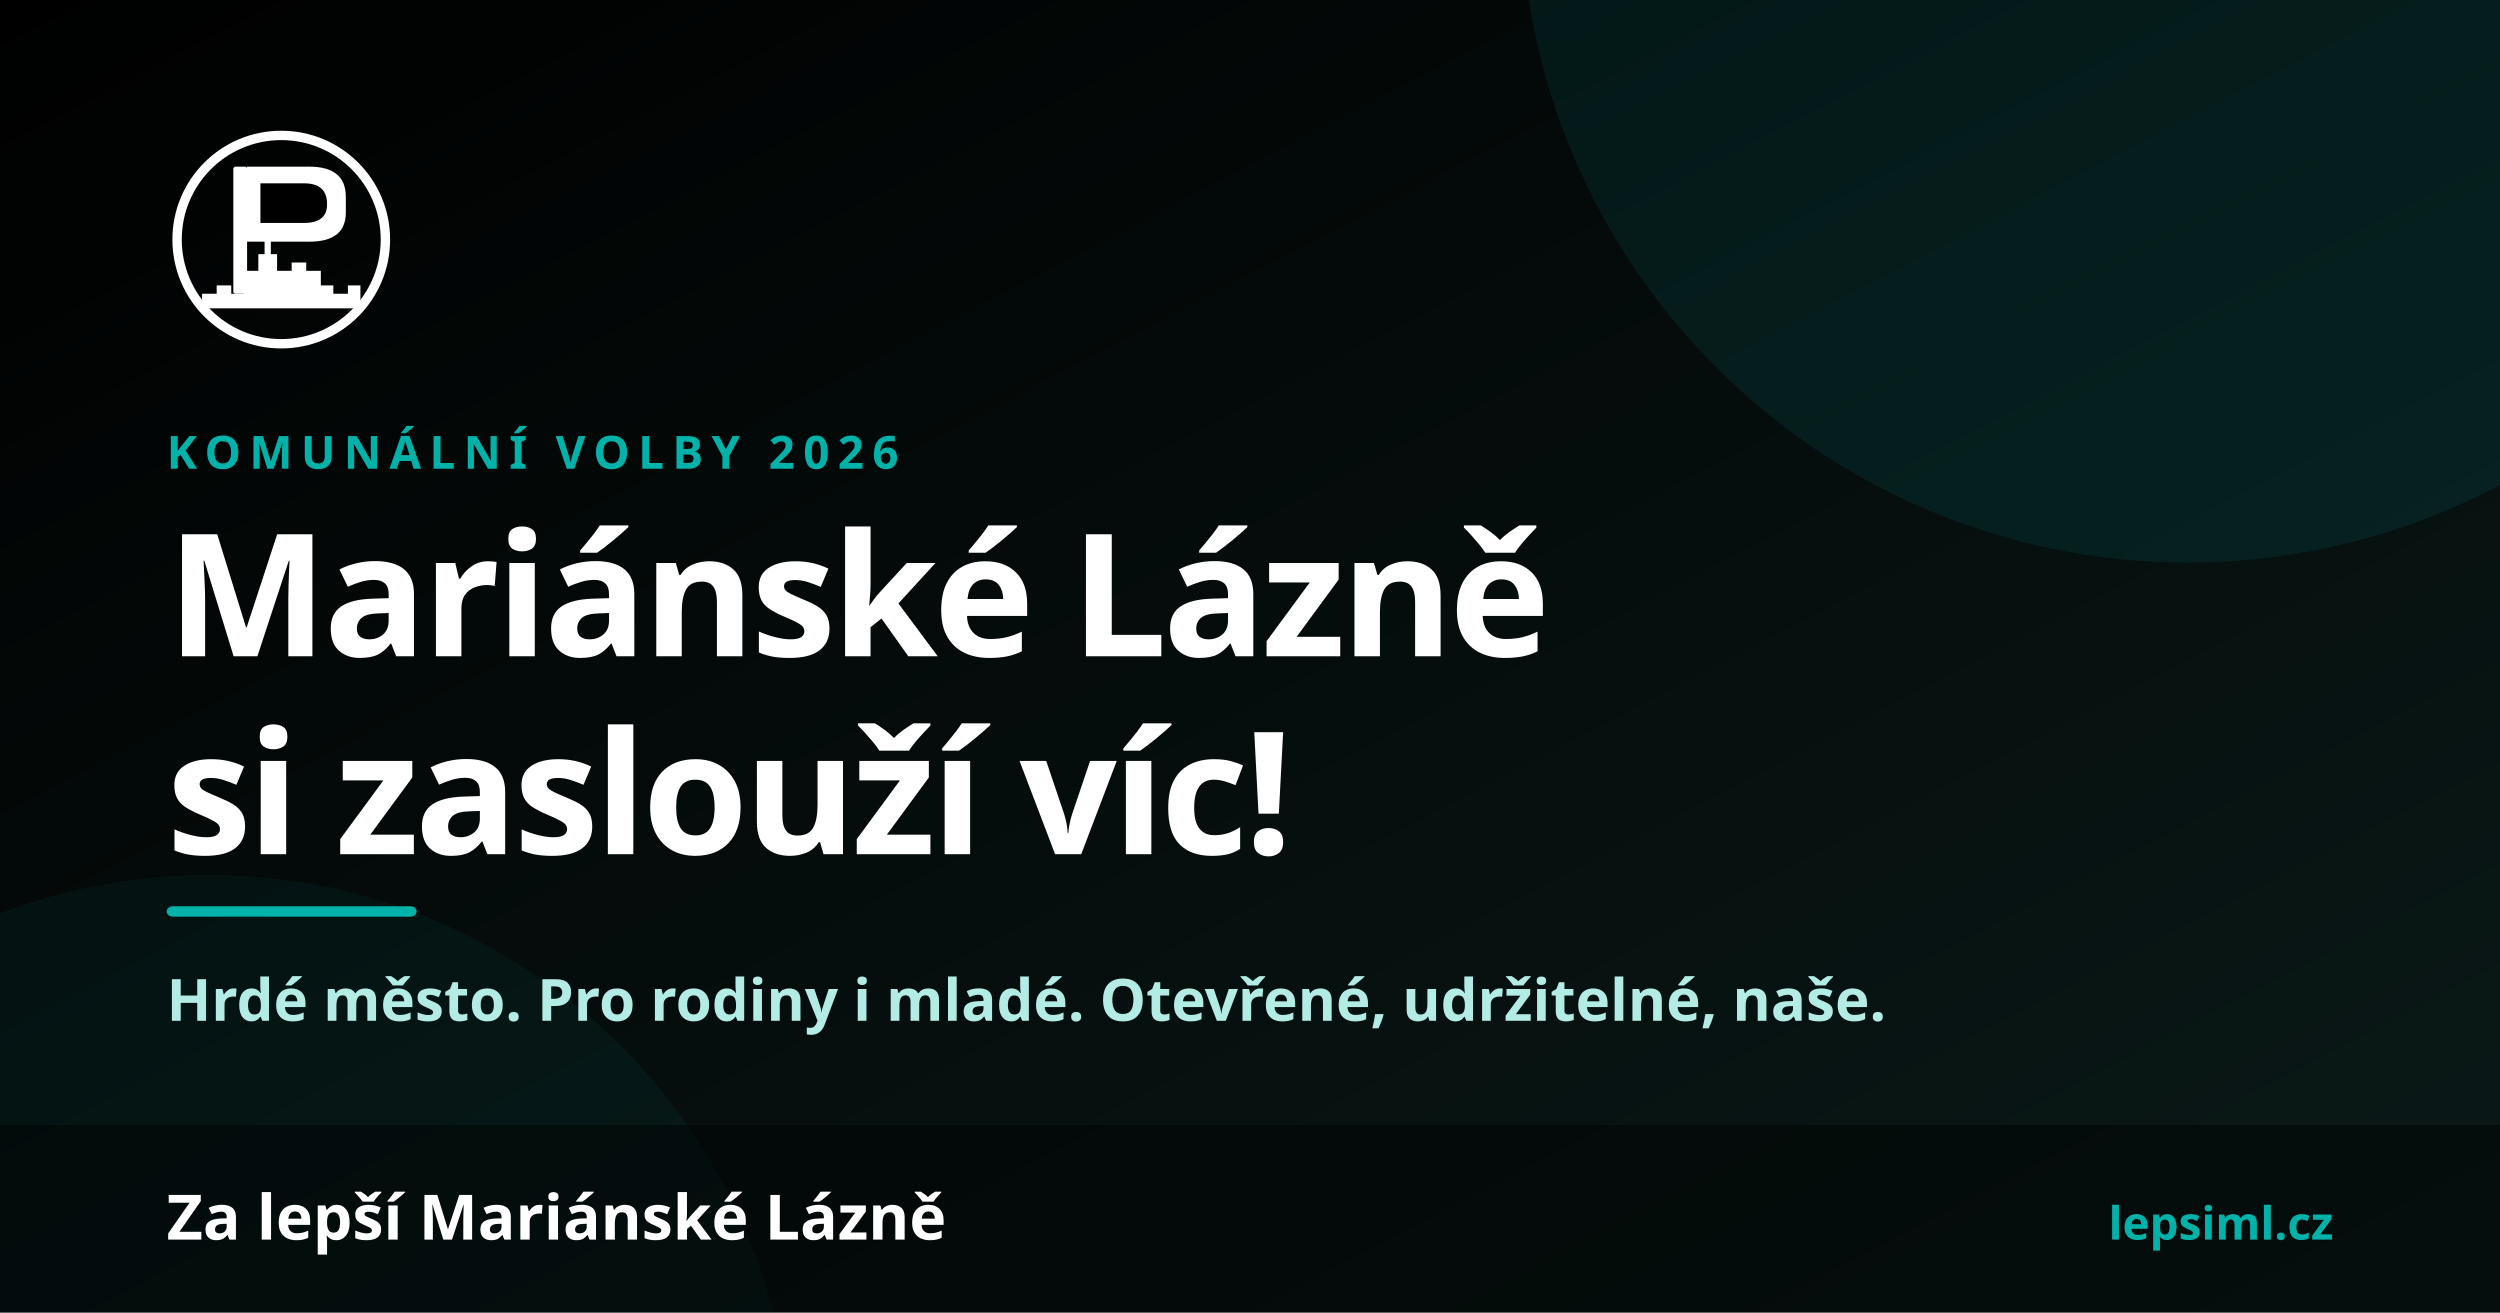
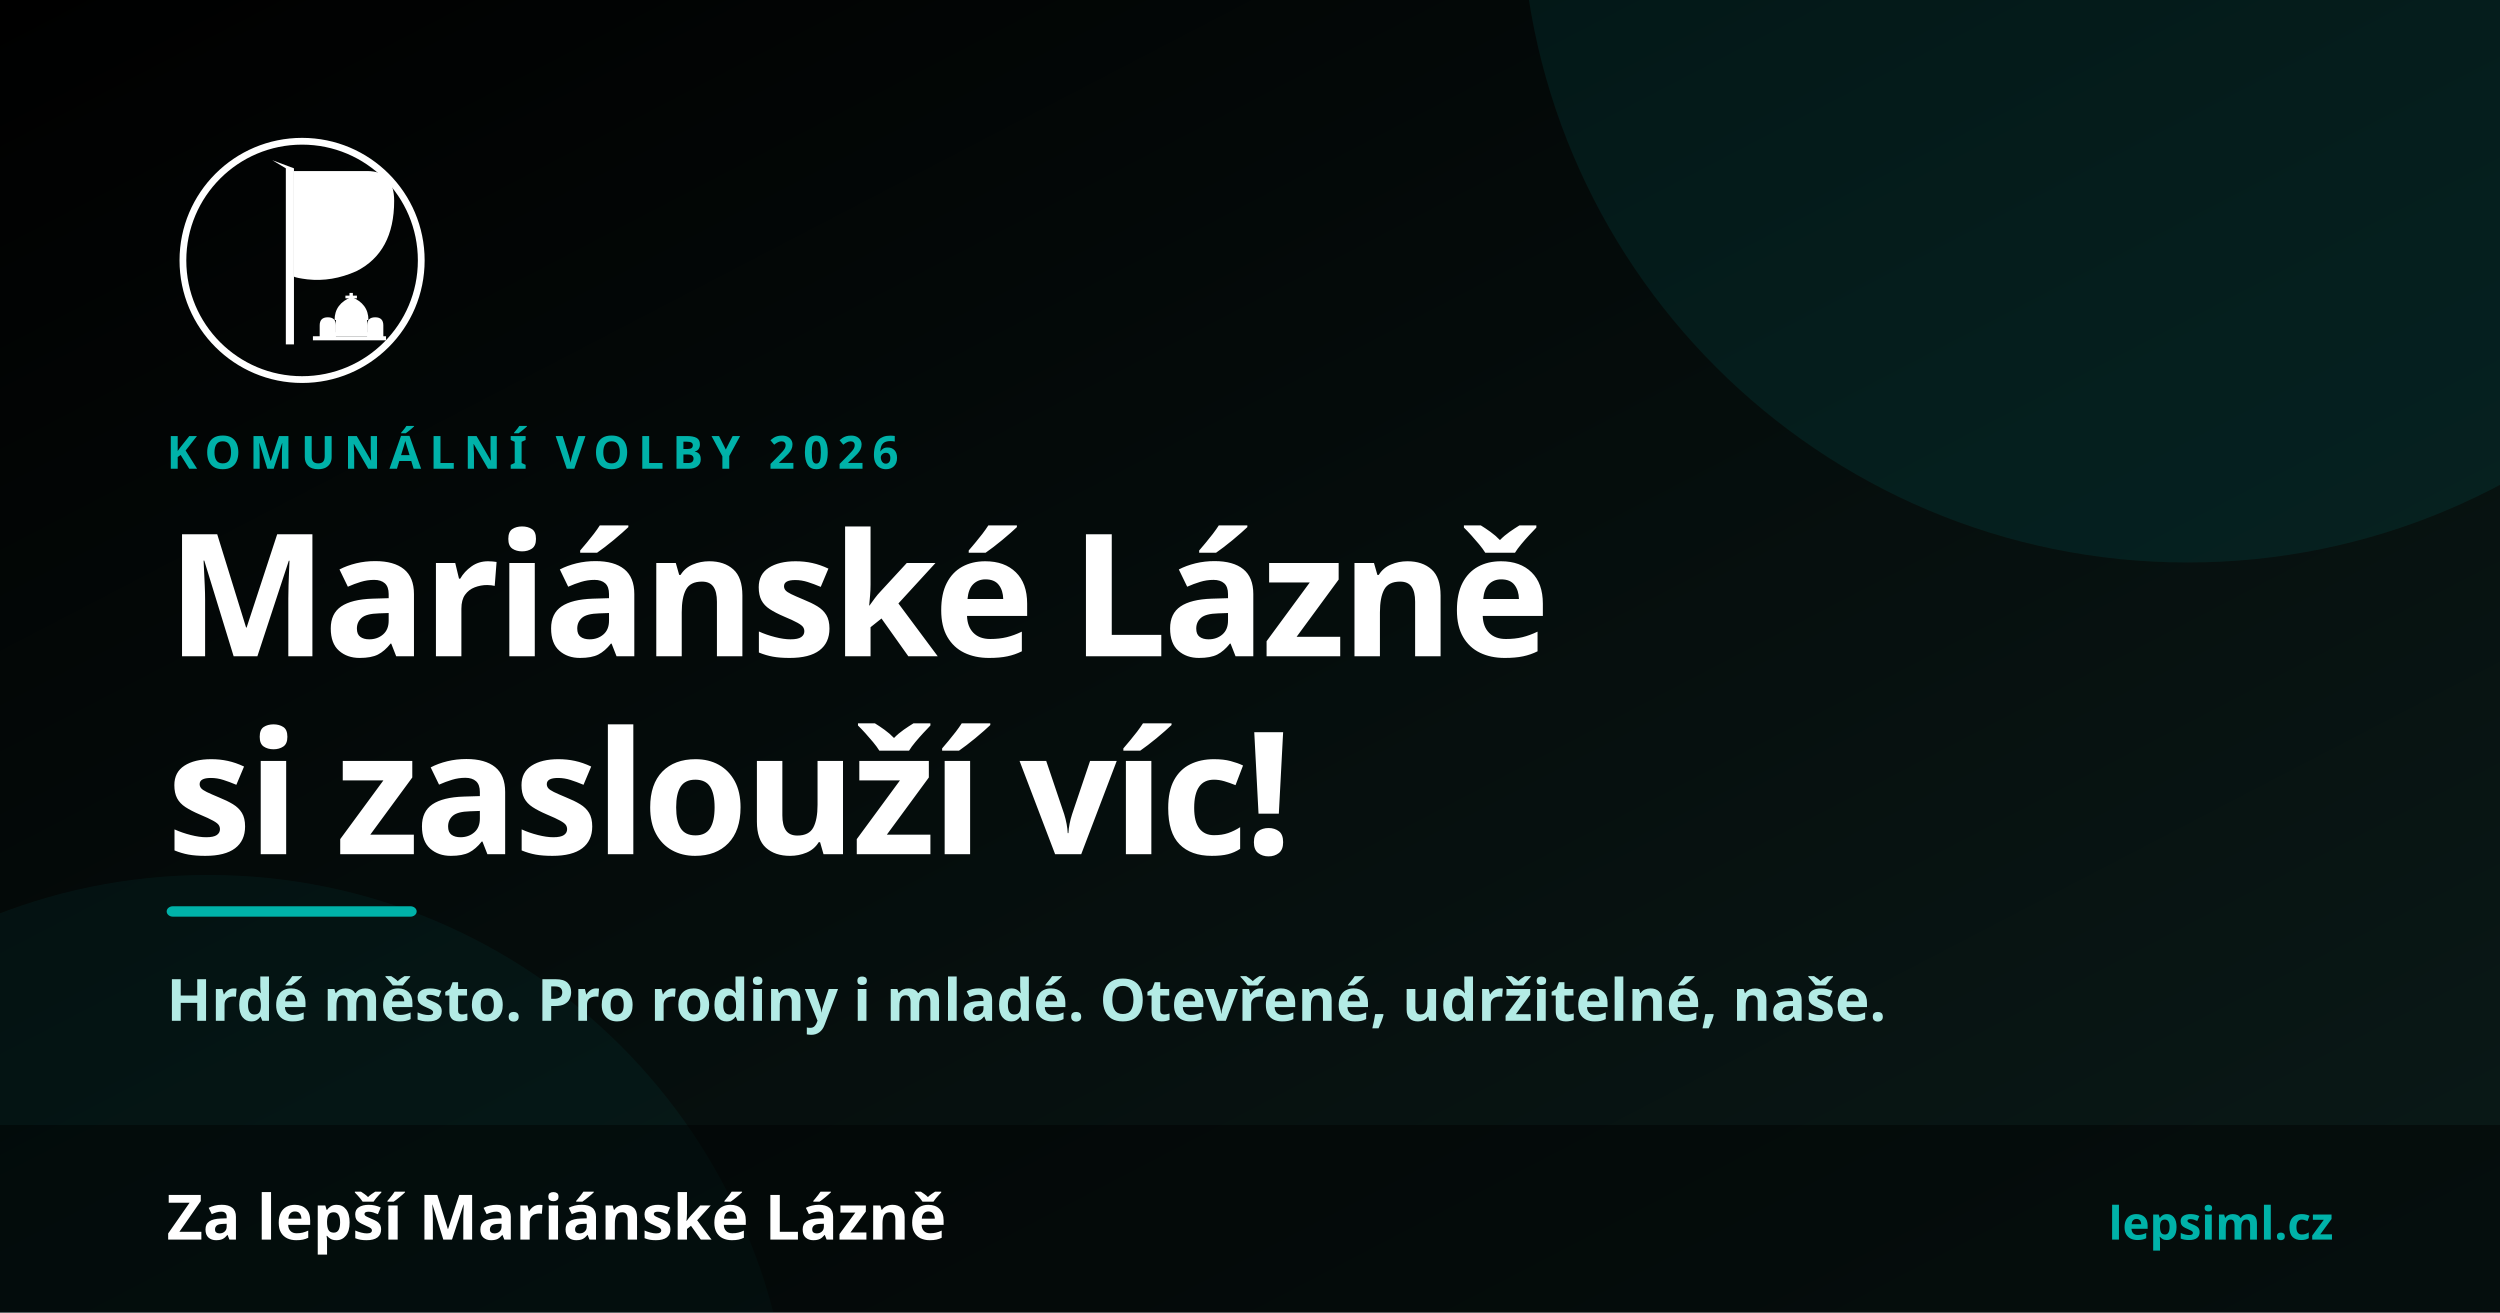
<svg xmlns="http://www.w3.org/2000/svg" viewBox="0 0 1200 630" width="1200" height="630">
  <defs>
    <linearGradient id="bg" x1="0" y1="0" x2="1" y2="1">
      <stop offset="0%" stop-color="#000000" />
      <stop offset="100%" stop-color="#0a1a18" />
    </linearGradient>
  </defs>
  <rect width="1200" height="630" fill="url(#bg)" />
  <circle cx="1050" cy="-50" r="320" fill="#00b2a9" opacity="0.10" />
  <circle cx="100" cy="700" r="280" fill="#00b2a9" opacity="0.06" />
-   <g transform="translate(80, 60)">
-     <circle cx="55" cy="55" r="50" fill="none" stroke="#ffffff" stroke-width="4.5" />
+   <g transform="translate(80, 60) scale(0.65)">
+     <circle cx="100" cy="100" r="88" fill="none" stroke="#ffffff" stroke-width="5" />
+     <path fill="#ffffff" d="M 78 26 L 94 32 L 94 162 L 88 162 L 88 32 Z" />
+     <path fill="#ffffff" d="M 94 34 L 148 34 Q 168 34 168 56 Q 168 94 140 108 Q 122 116 104 114 Q 96 113 94 112 Z" />
    <g fill="#ffffff">
-       <rect x="32" y="20" width="6.6" height="61" rx="1" />
-       <path d="M 38.5 20 H 68.5 Q 86 20 86 34.5 V 42 Q 86 56 68.5 56 H 38.5 Z" />
+       <rect x="135" y="124" width="2.5" height="8" />
+       <rect x="132" y="126" width="8.5" height="2" />
+       <path d="M 124 144 Q 124 132 136.5 127 Q 149 132 149 144 Z" />
+       <rect x="125" y="144" width="23" height="11" />
+       <path d="M 113 158 V 148 Q 113 142 119 142 Q 125 142 125 148 V 158 Z" />
+       <path d="M 148 158 V 148 Q 148 142 154 142 Q 160 142 160 148 V 158 Z" />
+       <rect x="116" y="153" width="42" height="3" />
+       <rect x="108" y="156" width="54" height="3" />
    </g>
-     <path d="M 45 28 H 66 Q 77 28 77 38 Q 77 47 66 47 H 45 Z" fill="#000000" />
-     <path fill="#ffffff" d="M 17 88 V 81 H 24 V 77 H 31 V 81 H 37 V 70 H 44 V 62 H 47 V 55 H 50 V 62 H 53 V 70 H 60 V 66 H 67 V 70 H 74 V 77 H 80 V 81 H 87 V 77 H 93 V 88 Z" />
  </g>
  <text x="80" y="225" font-family="'Source Sans 3',system-ui,sans-serif" font-weight="700" font-size="22" fill="#00b2a9" letter-spacing="4">
    KOMUNÁLNÍ VOLBY 2026
  </text>
  <text x="80" y="315" font-family="'Source Sans 3',system-ui,sans-serif" font-weight="800" font-size="82" fill="#FFFFFF" letter-spacing="-2">
    Mariánské Lázně
  </text>
  <text x="80" y="410" font-family="'Source Sans 3',system-ui,sans-serif" font-weight="800" font-size="82" fill="#FFFFFF" letter-spacing="-2">
    si zaslouží víc!
  </text>
  <rect x="80" y="435" width="120" height="5" rx="3" fill="#00b2a9" />
  <text x="80" y="490" font-family="'Source Sans 3',system-ui,sans-serif" font-weight="600" font-size="28" fill="#b3ebe5">
    Hrdé město. Pro rodiny i mladé. Otevřené, udržitelné, naše.
  </text>
  <rect x="0" y="540" width="1200" height="90" fill="rgba(0,0,0,0.45)" />
  <text x="80" y="595" font-family="'Source Sans 3',system-ui,sans-serif" font-weight="800" font-size="30" fill="#FFFFFF">
    Za lepší Mariánské Lázně
  </text>
  <text x="1120" y="595" text-anchor="end" font-family="'Source Sans 3',system-ui,sans-serif" font-weight="600" font-size="22" fill="#00b2a9">
    lepsiml.cz
  </text>
</svg>
